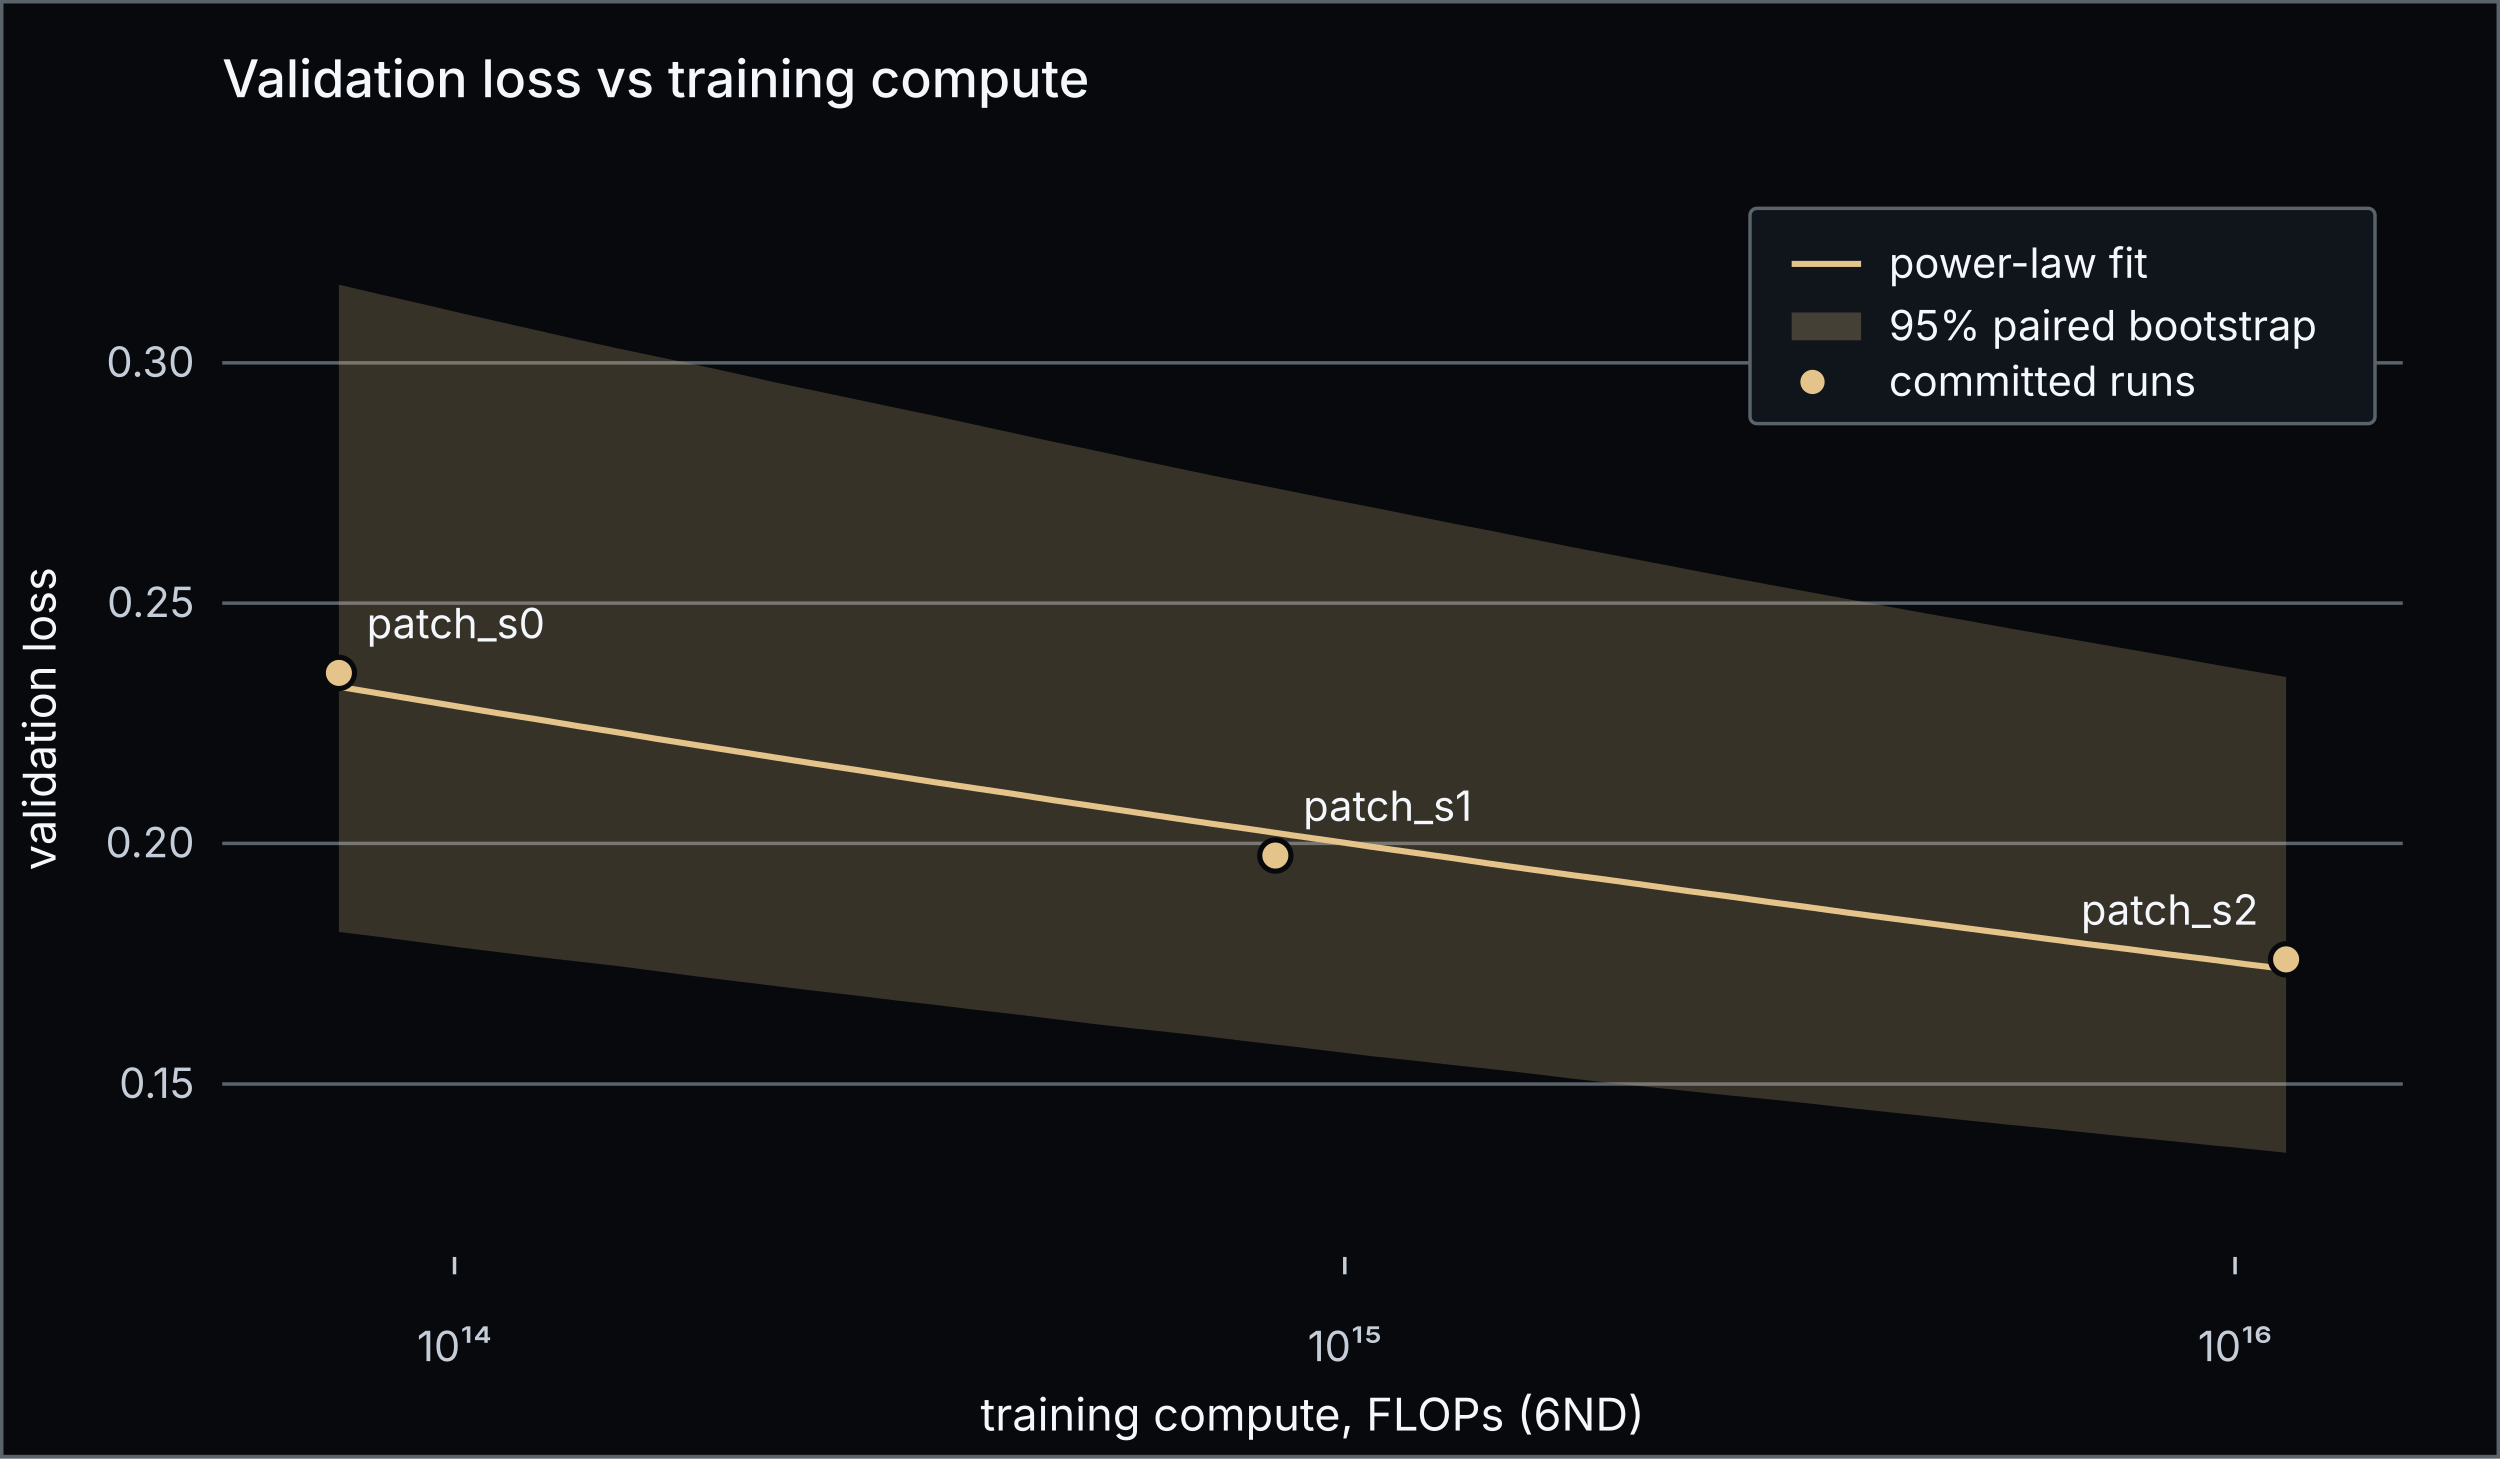
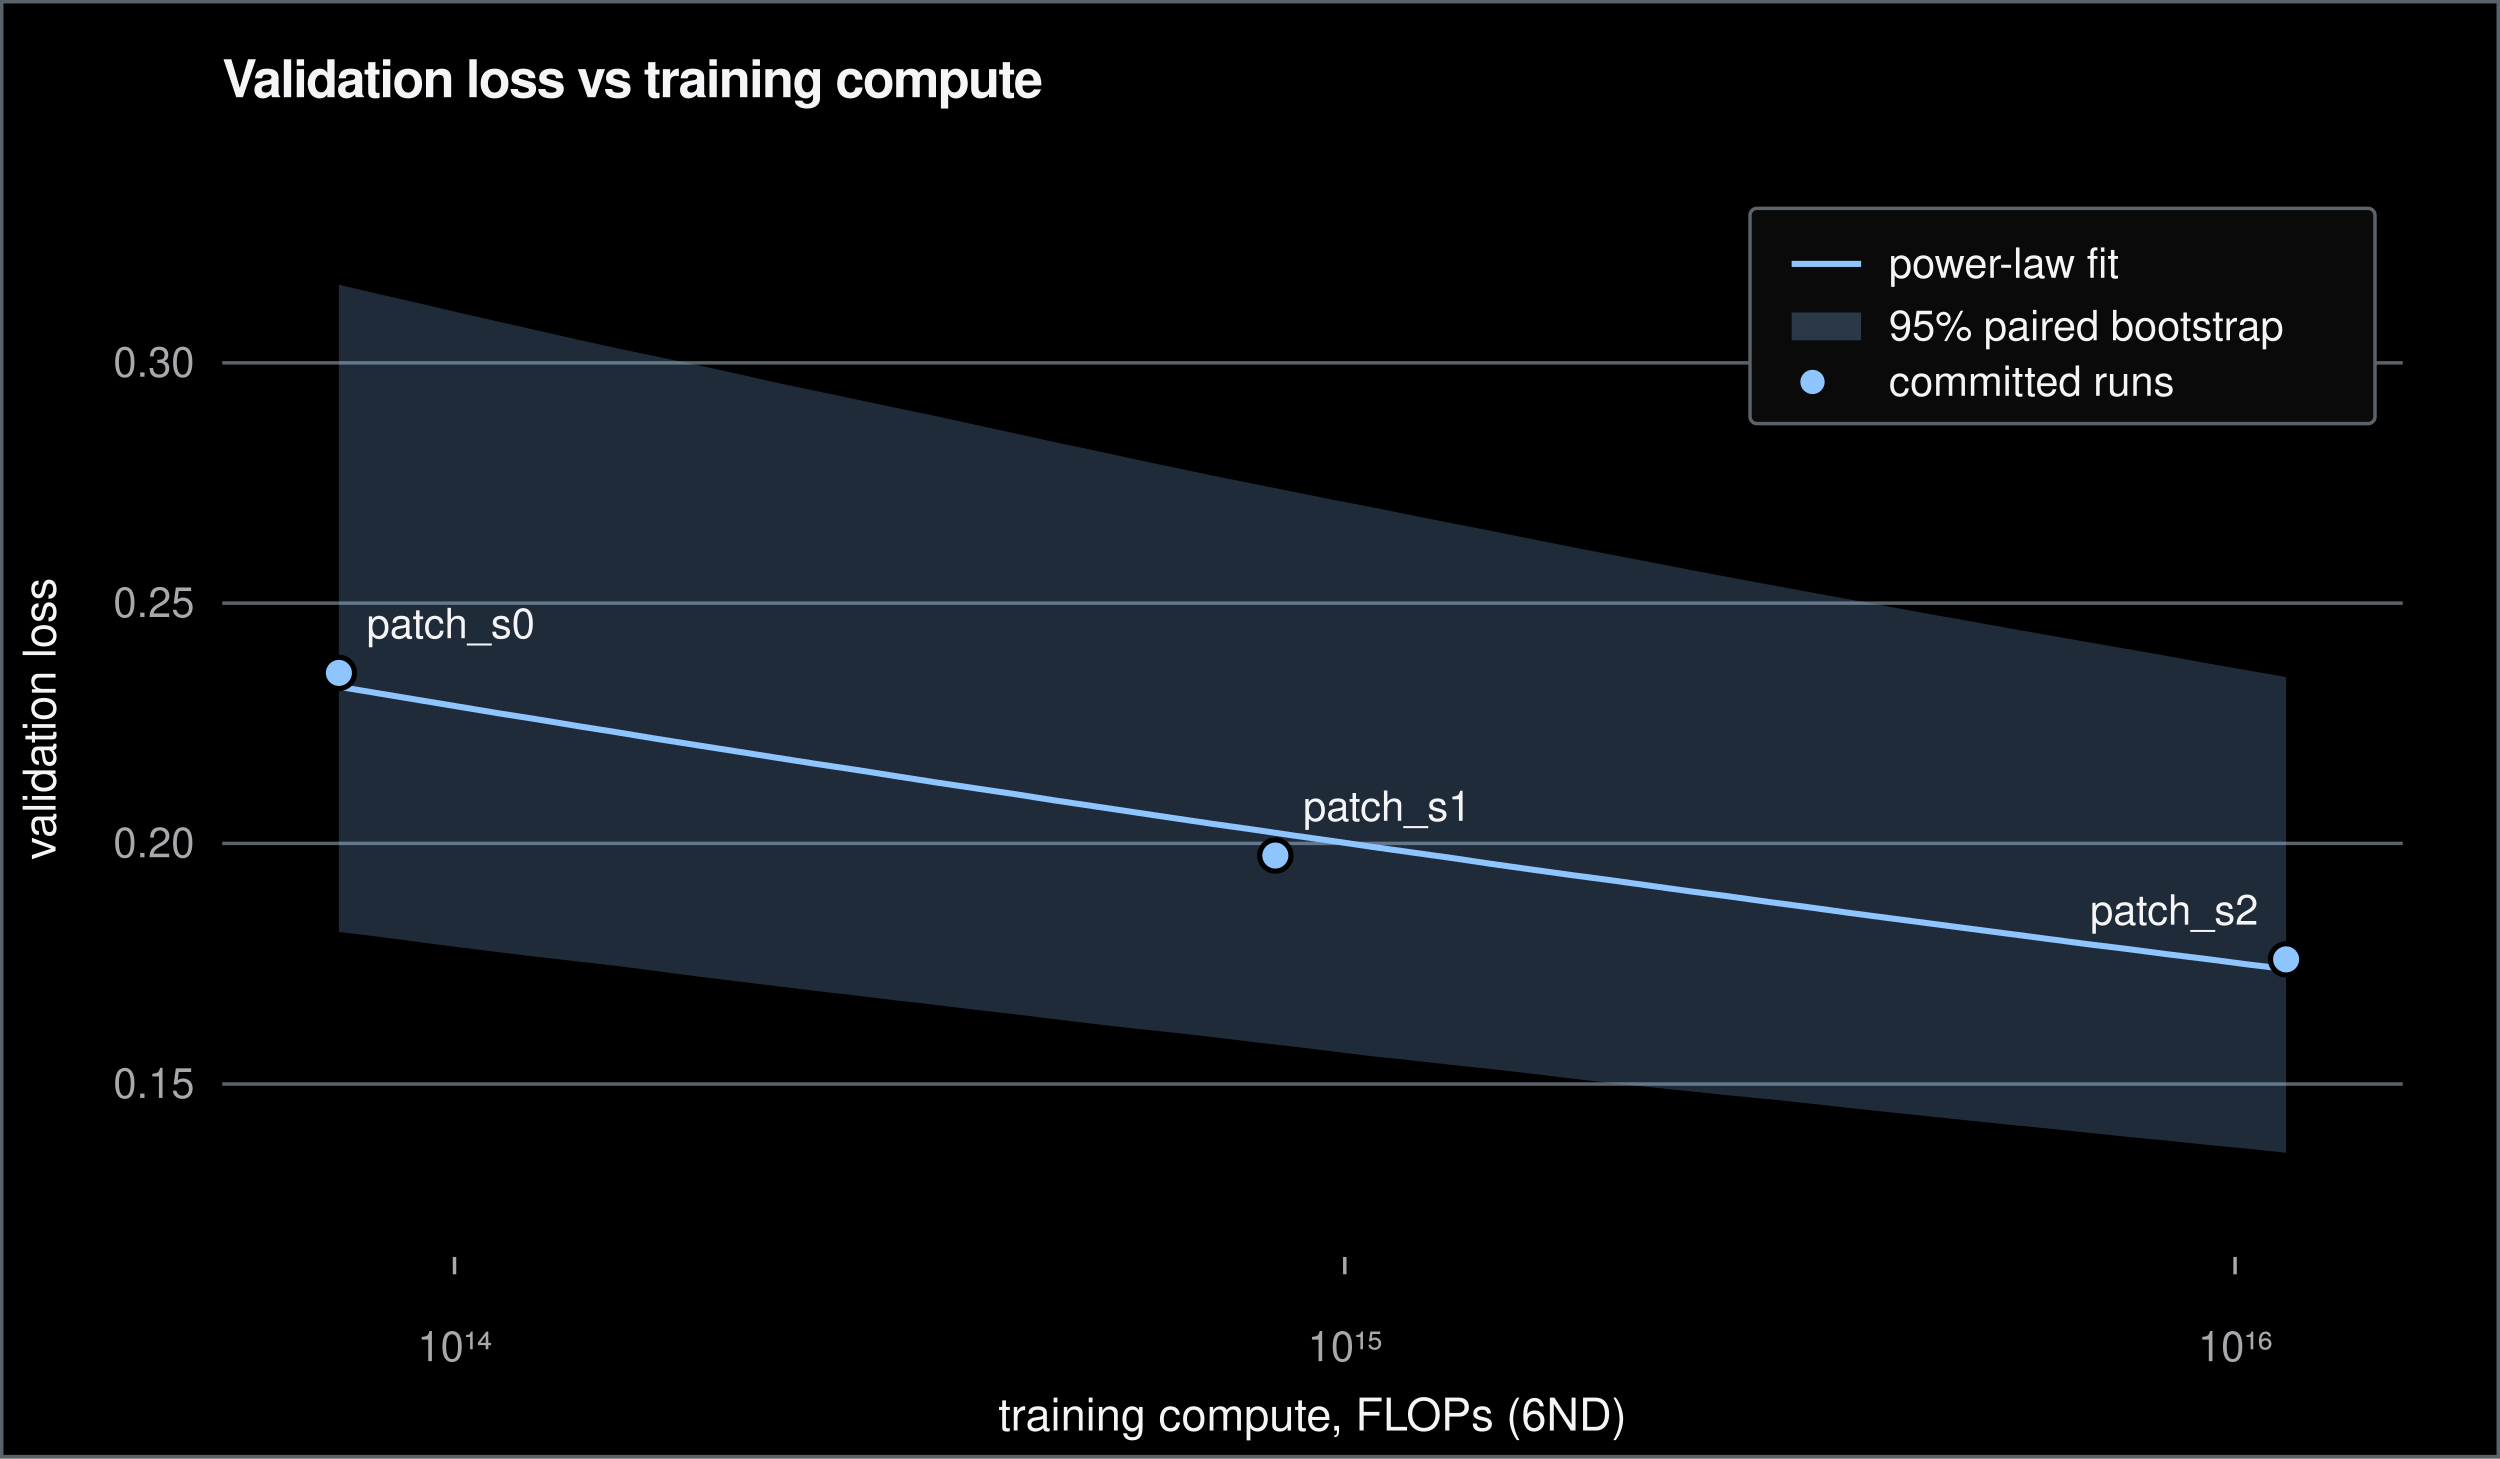
<svg xmlns="http://www.w3.org/2000/svg" width="720" height="420" viewBox="0 0 720 420" role="img" aria-labelledby="fig-title fig-desc">
-   <rect width="100%" height="100%" fill="#07090d" />
+   <rect width="100%" height="100%" fill="#000000" />
  <rect x="0.5" y="0.5" width="719" height="419" fill="none" stroke="#5a626a" stroke-width="1" />
-   <text x="64.0" y="28.0" text-anchor="start" font-family="'Inter', 'Space Grotesk', 'Helvetica Neue', Helvetica, ui-sans-serif, system-ui, sans-serif" font-size="15" font-weight="500" fill="#f4f7fb">Validation loss vs training compute</text>
+   <text x="64.0" y="28.0" text-anchor="start" font-family="'Inter Tight', 'Helvetica Neue', Helvetica, Arial, sans-serif" font-size="15" font-weight="600" fill="#f5f5f7" letter-spacing="-0.03em">Validation loss vs training compute</text>
  <line x1="64" y1="312.2" x2="692" y2="312.2" stroke="#5a626a" />
-   <text x="56.0" y="316.2" text-anchor="end" font-family="'Inter', 'Space Grotesk', 'Helvetica Neue', Helvetica, ui-sans-serif, system-ui, sans-serif" font-size="12" font-weight="400" fill="#c5ced8">0.15</text>
+   <text x="56.0" y="316.2" text-anchor="end" font-family="'Inter Tight', 'Helvetica Neue', Helvetica, Arial, sans-serif" font-size="12" font-weight="400" fill="#a8a8ad">0.15</text>
  <line x1="64" y1="242.9" x2="692" y2="242.9" stroke="#5a626a" />
-   <text x="56.0" y="246.9" text-anchor="end" font-family="'Inter', 'Space Grotesk', 'Helvetica Neue', Helvetica, ui-sans-serif, system-ui, sans-serif" font-size="12" font-weight="400" fill="#c5ced8">0.20</text>
+   <text x="56.0" y="246.9" text-anchor="end" font-family="'Inter Tight', 'Helvetica Neue', Helvetica, Arial, sans-serif" font-size="12" font-weight="400" fill="#a8a8ad">0.20</text>
  <line x1="64" y1="173.7" x2="692" y2="173.7" stroke="#5a626a" />
-   <text x="56.0" y="177.7" text-anchor="end" font-family="'Inter', 'Space Grotesk', 'Helvetica Neue', Helvetica, ui-sans-serif, system-ui, sans-serif" font-size="12" font-weight="400" fill="#c5ced8">0.25</text>
+   <text x="56.0" y="177.7" text-anchor="end" font-family="'Inter Tight', 'Helvetica Neue', Helvetica, Arial, sans-serif" font-size="12" font-weight="400" fill="#a8a8ad">0.25</text>
  <line x1="64" y1="104.5" x2="692" y2="104.5" stroke="#5a626a" />
-   <text x="56.0" y="108.5" text-anchor="end" font-family="'Inter', 'Space Grotesk', 'Helvetica Neue', Helvetica, ui-sans-serif, system-ui, sans-serif" font-size="12" font-weight="400" fill="#c5ced8">0.30</text>
-   <line x1="130.9" y1="362.0" x2="130.9" y2="367.0" stroke="#c5ced8" />
-   <text x="130.9" y="392.0" text-anchor="middle" font-family="'Inter', 'Space Grotesk', 'Helvetica Neue', Helvetica, ui-sans-serif, system-ui, sans-serif" font-size="12" font-weight="400" fill="#c5ced8">10¹⁴</text>
-   <line x1="387.3" y1="362.0" x2="387.3" y2="367.0" stroke="#c5ced8" />
-   <text x="387.3" y="392.0" text-anchor="middle" font-family="'Inter', 'Space Grotesk', 'Helvetica Neue', Helvetica, ui-sans-serif, system-ui, sans-serif" font-size="12" font-weight="400" fill="#c5ced8">10¹⁵</text>
-   <line x1="643.7" y1="362.0" x2="643.7" y2="367.0" stroke="#c5ced8" />
-   <text x="643.7" y="392.0" text-anchor="middle" font-family="'Inter', 'Space Grotesk', 'Helvetica Neue', Helvetica, ui-sans-serif, system-ui, sans-serif" font-size="12" font-weight="400" fill="#c5ced8">10¹⁶</text>
-   <text x="378.0" y="412.0" text-anchor="middle" font-family="'Inter', 'Space Grotesk', 'Helvetica Neue', Helvetica, ui-sans-serif, system-ui, sans-serif" font-size="13" font-weight="400" fill="#f4f7fb">training compute, FLOPs (6ND)</text>
-   <text x="16" y="207" text-anchor="middle" transform="rotate(-90 16 207)" font-family="'Inter', 'Space Grotesk', 'Helvetica Neue', Helvetica, ui-sans-serif, system-ui, sans-serif" font-size="13" fill="#f4f7fb">validation loss</text>
-   <polygon points="97.6,82.0 109.1,84.7 120.5,87.3 132.0,90.0 143.4,92.6 154.9,95.2 166.3,97.8 177.7,100.3 189.2,102.7 200.6,105.1 212.1,107.6 223.5,110.2 235.0,112.6 246.4,115.0 257.8,117.4 269.3,119.8 280.7,122.3 292.2,124.8 303.6,127.3 315.1,129.7 326.5,132.2 337.9,134.6 349.4,137.0 360.8,139.3 372.3,141.6 383.7,143.9 395.2,146.1 406.6,148.4 418.1,150.7 429.5,152.9 440.9,155.2 452.4,157.5 463.8,159.7 475.3,161.9 486.7,164.1 498.2,166.3 509.6,168.4 521.0,170.5 532.5,172.6 543.9,174.7 555.4,176.8 566.8,178.8 578.3,180.9 589.7,182.9 601.1,184.9 612.6,186.9 624.0,188.9 635.5,191.0 646.9,193.0 658.4,195.0 658.4,332.0 646.9,330.8 635.5,329.7 624.0,328.5 612.6,327.4 601.1,326.2 589.7,325.0 578.3,323.9 566.8,322.7 555.4,321.5 543.9,320.3 532.5,319.1 521.0,317.8 509.6,316.6 498.2,315.5 486.7,314.3 475.3,313.1 463.8,311.9 452.4,310.6 440.9,309.2 429.5,307.9 418.1,306.7 406.6,305.4 395.2,304.2 383.7,302.8 372.3,301.4 360.8,300.1 349.4,298.7 337.9,297.4 326.5,296.2 315.1,294.9 303.6,293.5 292.2,292.1 280.7,290.8 269.3,289.4 257.8,288.1 246.4,286.7 235.0,285.4 223.5,284.0 212.1,282.6 200.6,281.2 189.2,279.7 177.7,278.2 166.3,276.9 154.9,275.6 143.4,274.2 132.0,272.8 120.5,271.3 109.1,269.8 97.6,268.4" fill="#e4c48a" fill-opacity="0.22" />
-   <polyline fill="none" stroke="#e4c48a" stroke-width="1.75" points="97.6,197.8 109.1,199.7 120.5,201.6 132.0,203.5 143.4,205.4 154.9,207.2 166.3,209.1 177.7,210.9 189.2,212.8 200.6,214.6 212.1,216.4 223.5,218.2 235.0,220.0 246.4,221.7 257.8,223.5 269.3,225.3 280.7,227.0 292.2,228.7 303.6,230.5 315.1,232.2 326.5,233.9 337.9,235.6 349.4,237.3 360.8,238.9 372.3,240.6 383.7,242.2 395.2,243.9 406.6,245.5 418.1,247.1 429.5,248.8 440.9,250.4 452.4,252.0 463.8,253.5 475.3,255.1 486.7,256.7 498.2,258.2 509.6,259.8 521.0,261.3 532.5,262.9 543.9,264.4 555.4,265.9 566.8,267.4 578.3,268.9 589.7,270.4 601.1,271.9 612.6,273.3 624.0,274.8 635.5,276.2 646.9,277.7 658.4,279.1" />
-   <circle cx="97.6" cy="193.8" r="4.5" fill="#e4c48a" stroke="#07090d" stroke-width="1.5" />
-   <text x="105.6" y="183.8" text-anchor="start" font-family="'Inter', 'Space Grotesk', 'Helvetica Neue', Helvetica, ui-sans-serif, system-ui, sans-serif" font-size="12" font-weight="400" fill="#f4f7fb">patch_s0</text>
-   <circle cx="367.3" cy="246.4" r="4.5" fill="#e4c48a" stroke="#07090d" stroke-width="1.5" />
-   <text x="375.3" y="236.4" text-anchor="start" font-family="'Inter', 'Space Grotesk', 'Helvetica Neue', Helvetica, ui-sans-serif, system-ui, sans-serif" font-size="12" font-weight="400" fill="#f4f7fb">patch_s1</text>
-   <circle cx="658.4" cy="276.3" r="4.5" fill="#e4c48a" stroke="#07090d" stroke-width="1.5" />
-   <text x="650.4" y="266.3" text-anchor="end" font-family="'Inter', 'Space Grotesk', 'Helvetica Neue', Helvetica, ui-sans-serif, system-ui, sans-serif" font-size="12" font-weight="400" fill="#f4f7fb">patch_s2</text>
-   <rect x="504" y="60" width="180" height="62" rx="2" fill="#10141b" stroke="#5a626a" />
-   <line x1="516" y1="76" x2="536" y2="76" stroke="#e4c48a" stroke-width="1.75" />
-   <text x="544.0" y="80.0" text-anchor="start" font-family="'Inter', 'Space Grotesk', 'Helvetica Neue', Helvetica, ui-sans-serif, system-ui, sans-serif" font-size="12" font-weight="400" fill="#f4f7fb">power-law fit</text>
-   <rect x="516" y="90" width="20" height="8" fill="#e4c48a" fill-opacity="0.25" />
-   <text x="544.0" y="98.0" text-anchor="start" font-family="'Inter', 'Space Grotesk', 'Helvetica Neue', Helvetica, ui-sans-serif, system-ui, sans-serif" font-size="12" font-weight="400" fill="#f4f7fb">95% paired bootstrap</text>
-   <circle cx="522" cy="110" r="3.5" fill="#e4c48a" />
-   <text x="544.0" y="114.0" text-anchor="start" font-family="'Inter', 'Space Grotesk', 'Helvetica Neue', Helvetica, ui-sans-serif, system-ui, sans-serif" font-size="12" font-weight="400" fill="#f4f7fb">committed runs</text>
+   <text x="56.0" y="108.5" text-anchor="end" font-family="'Inter Tight', 'Helvetica Neue', Helvetica, Arial, sans-serif" font-size="12" font-weight="400" fill="#a8a8ad">0.30</text>
+   <line x1="130.9" y1="362.0" x2="130.9" y2="367.0" stroke="#a8a8ad" />
+   <text x="130.9" y="392.0" text-anchor="middle" font-family="'Inter Tight', 'Helvetica Neue', Helvetica, Arial, sans-serif" font-size="12" font-weight="400" fill="#a8a8ad">10¹⁴</text>
+   <line x1="387.3" y1="362.0" x2="387.3" y2="367.0" stroke="#a8a8ad" />
+   <text x="387.3" y="392.0" text-anchor="middle" font-family="'Inter Tight', 'Helvetica Neue', Helvetica, Arial, sans-serif" font-size="12" font-weight="400" fill="#a8a8ad">10¹⁵</text>
+   <line x1="643.7" y1="362.0" x2="643.7" y2="367.0" stroke="#a8a8ad" />
+   <text x="643.7" y="392.0" text-anchor="middle" font-family="'Inter Tight', 'Helvetica Neue', Helvetica, Arial, sans-serif" font-size="12" font-weight="400" fill="#a8a8ad">10¹⁶</text>
+   <text x="378.0" y="412.0" text-anchor="middle" font-family="'Inter Tight', 'Helvetica Neue', Helvetica, Arial, sans-serif" font-size="13" font-weight="400" fill="#f5f5f7">training compute, FLOPs (6ND)</text>
+   <text x="16" y="207" text-anchor="middle" transform="rotate(-90 16 207)" font-family="'Inter Tight', 'Helvetica Neue', Helvetica, Arial, sans-serif" font-size="13" fill="#f5f5f7">validation loss</text>
+   <polygon points="97.6,82.0 109.1,84.7 120.5,87.3 132.0,90.0 143.4,92.6 154.9,95.2 166.3,97.8 177.7,100.3 189.2,102.7 200.6,105.1 212.1,107.6 223.5,110.2 235.0,112.6 246.4,115.0 257.8,117.4 269.3,119.8 280.7,122.3 292.2,124.8 303.6,127.3 315.1,129.7 326.5,132.2 337.9,134.6 349.4,137.0 360.8,139.3 372.3,141.6 383.7,143.9 395.2,146.1 406.6,148.4 418.1,150.7 429.5,152.9 440.9,155.2 452.4,157.5 463.8,159.7 475.3,161.9 486.7,164.1 498.2,166.3 509.6,168.4 521.0,170.5 532.5,172.6 543.9,174.7 555.4,176.8 566.8,178.8 578.3,180.9 589.7,182.9 601.1,184.9 612.6,186.9 624.0,188.9 635.5,191.0 646.9,193.0 658.4,195.0 658.4,332.0 646.9,330.8 635.5,329.7 624.0,328.5 612.6,327.4 601.1,326.2 589.7,325.0 578.3,323.9 566.8,322.7 555.4,321.5 543.9,320.3 532.5,319.1 521.0,317.8 509.6,316.6 498.2,315.5 486.7,314.3 475.3,313.1 463.8,311.9 452.4,310.6 440.9,309.2 429.5,307.9 418.1,306.7 406.6,305.4 395.2,304.2 383.7,302.8 372.3,301.4 360.8,300.1 349.4,298.7 337.9,297.4 326.5,296.2 315.1,294.9 303.6,293.5 292.2,292.1 280.7,290.8 269.3,289.4 257.8,288.1 246.4,286.7 235.0,285.4 223.5,284.0 212.1,282.6 200.6,281.2 189.2,279.7 177.7,278.2 166.3,276.9 154.9,275.6 143.4,274.2 132.0,272.8 120.5,271.3 109.1,269.8 97.6,268.4" fill="#8ec5ff" fill-opacity="0.22" />
+   <polyline fill="none" stroke="#8ec5ff" stroke-width="1.75" points="97.6,197.8 109.1,199.7 120.5,201.6 132.0,203.5 143.4,205.4 154.9,207.2 166.3,209.1 177.7,210.9 189.2,212.8 200.6,214.6 212.1,216.4 223.5,218.2 235.0,220.0 246.4,221.7 257.8,223.5 269.3,225.3 280.7,227.0 292.2,228.7 303.6,230.5 315.1,232.2 326.5,233.9 337.9,235.6 349.4,237.3 360.8,238.9 372.3,240.6 383.7,242.2 395.2,243.9 406.6,245.5 418.1,247.1 429.5,248.8 440.9,250.4 452.4,252.0 463.8,253.5 475.3,255.1 486.7,256.7 498.2,258.2 509.6,259.8 521.0,261.3 532.5,262.9 543.9,264.4 555.4,265.9 566.8,267.4 578.3,268.9 589.7,270.4 601.1,271.9 612.6,273.3 624.0,274.8 635.5,276.2 646.9,277.7 658.4,279.1" />
+   <circle cx="97.6" cy="193.8" r="4.5" fill="#8ec5ff" stroke="#000000" stroke-width="1.5" />
+   <text x="105.6" y="183.8" text-anchor="start" font-family="'Inter Tight', 'Helvetica Neue', Helvetica, Arial, sans-serif" font-size="12" font-weight="400" fill="#f5f5f7">patch_s0</text>
+   <circle cx="367.3" cy="246.4" r="4.5" fill="#8ec5ff" stroke="#000000" stroke-width="1.5" />
+   <text x="375.3" y="236.4" text-anchor="start" font-family="'Inter Tight', 'Helvetica Neue', Helvetica, Arial, sans-serif" font-size="12" font-weight="400" fill="#f5f5f7">patch_s1</text>
+   <circle cx="658.4" cy="276.3" r="4.5" fill="#8ec5ff" stroke="#000000" stroke-width="1.5" />
+   <text x="650.4" y="266.3" text-anchor="end" font-family="'Inter Tight', 'Helvetica Neue', Helvetica, Arial, sans-serif" font-size="12" font-weight="400" fill="#f5f5f7">patch_s2</text>
+   <rect x="504" y="60" width="180" height="62" rx="2" fill="#0a0a0a" stroke="#5a626a" />
+   <line x1="516" y1="76" x2="536" y2="76" stroke="#8ec5ff" stroke-width="1.75" />
+   <text x="544.0" y="80.0" text-anchor="start" font-family="'Inter Tight', 'Helvetica Neue', Helvetica, Arial, sans-serif" font-size="12" font-weight="400" fill="#f5f5f7">power-law fit</text>
+   <rect x="516" y="90" width="20" height="8" fill="#8ec5ff" fill-opacity="0.25" />
+   <text x="544.0" y="98.0" text-anchor="start" font-family="'Inter Tight', 'Helvetica Neue', Helvetica, Arial, sans-serif" font-size="12" font-weight="400" fill="#f5f5f7">95% paired bootstrap</text>
+   <circle cx="522" cy="110" r="3.5" fill="#8ec5ff" />
+   <text x="544.0" y="114.0" text-anchor="start" font-family="'Inter Tight', 'Helvetica Neue', Helvetica, Arial, sans-serif" font-size="12" font-weight="400" fill="#f5f5f7">committed runs</text>
</svg>
